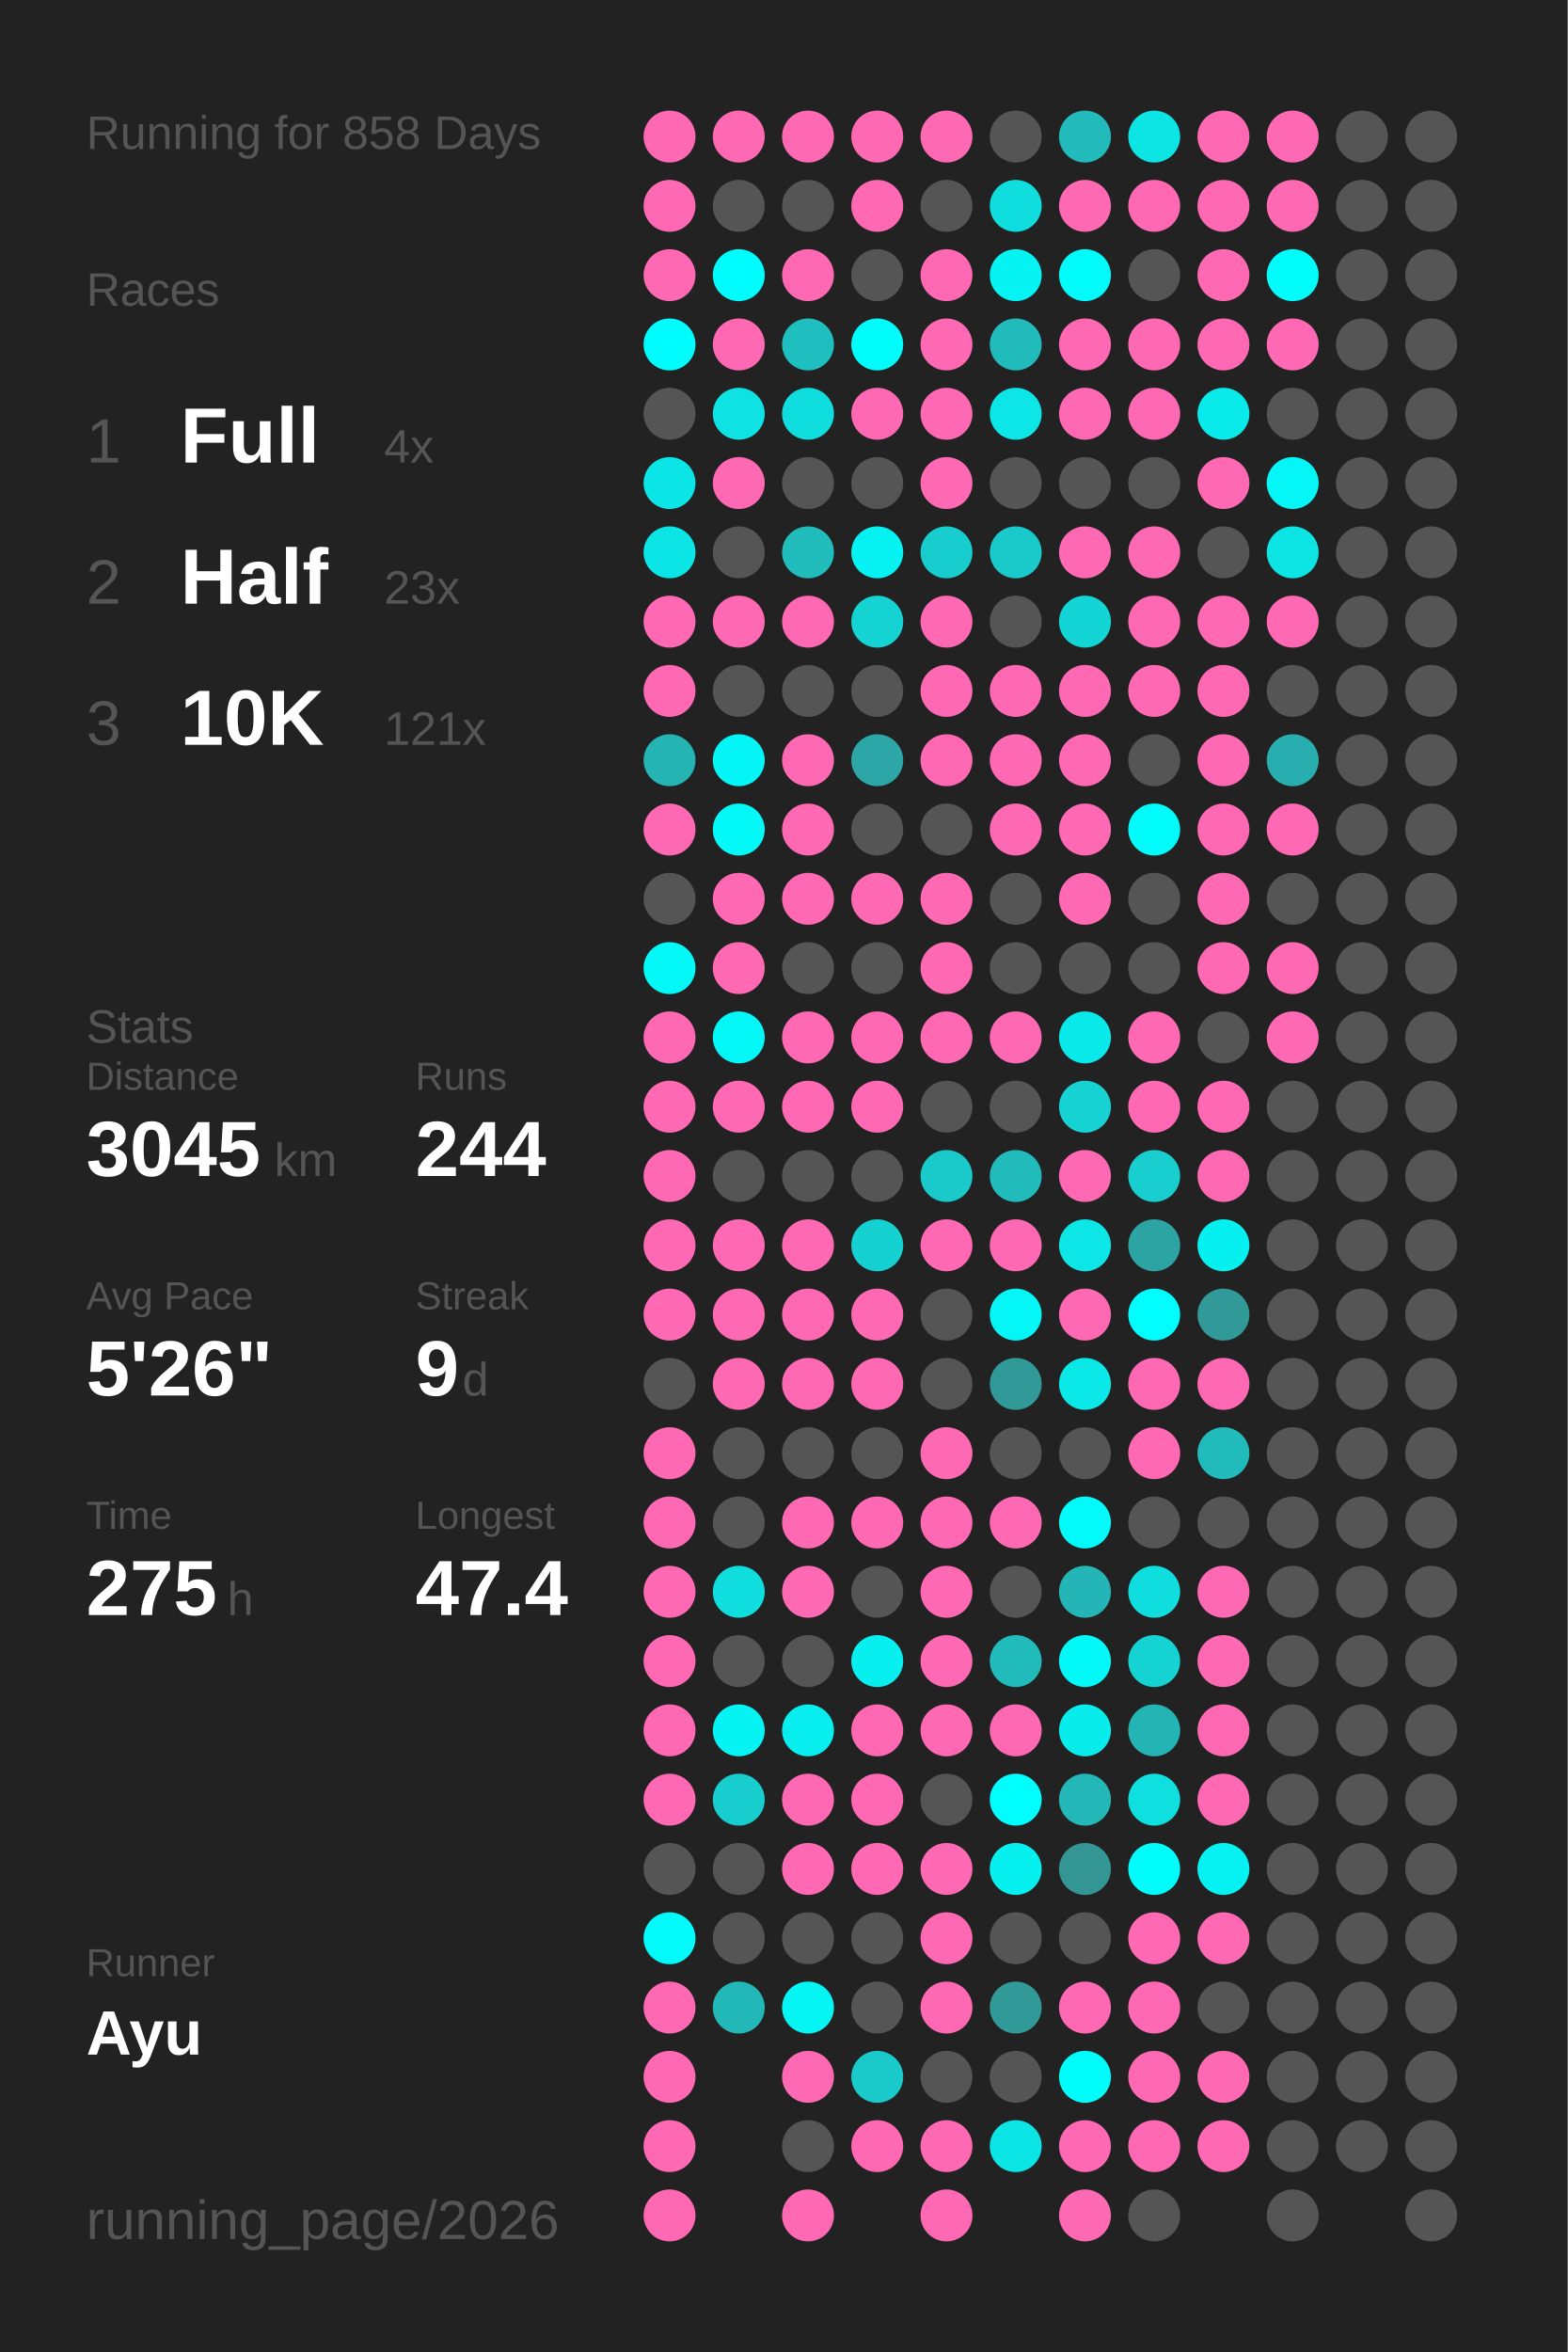
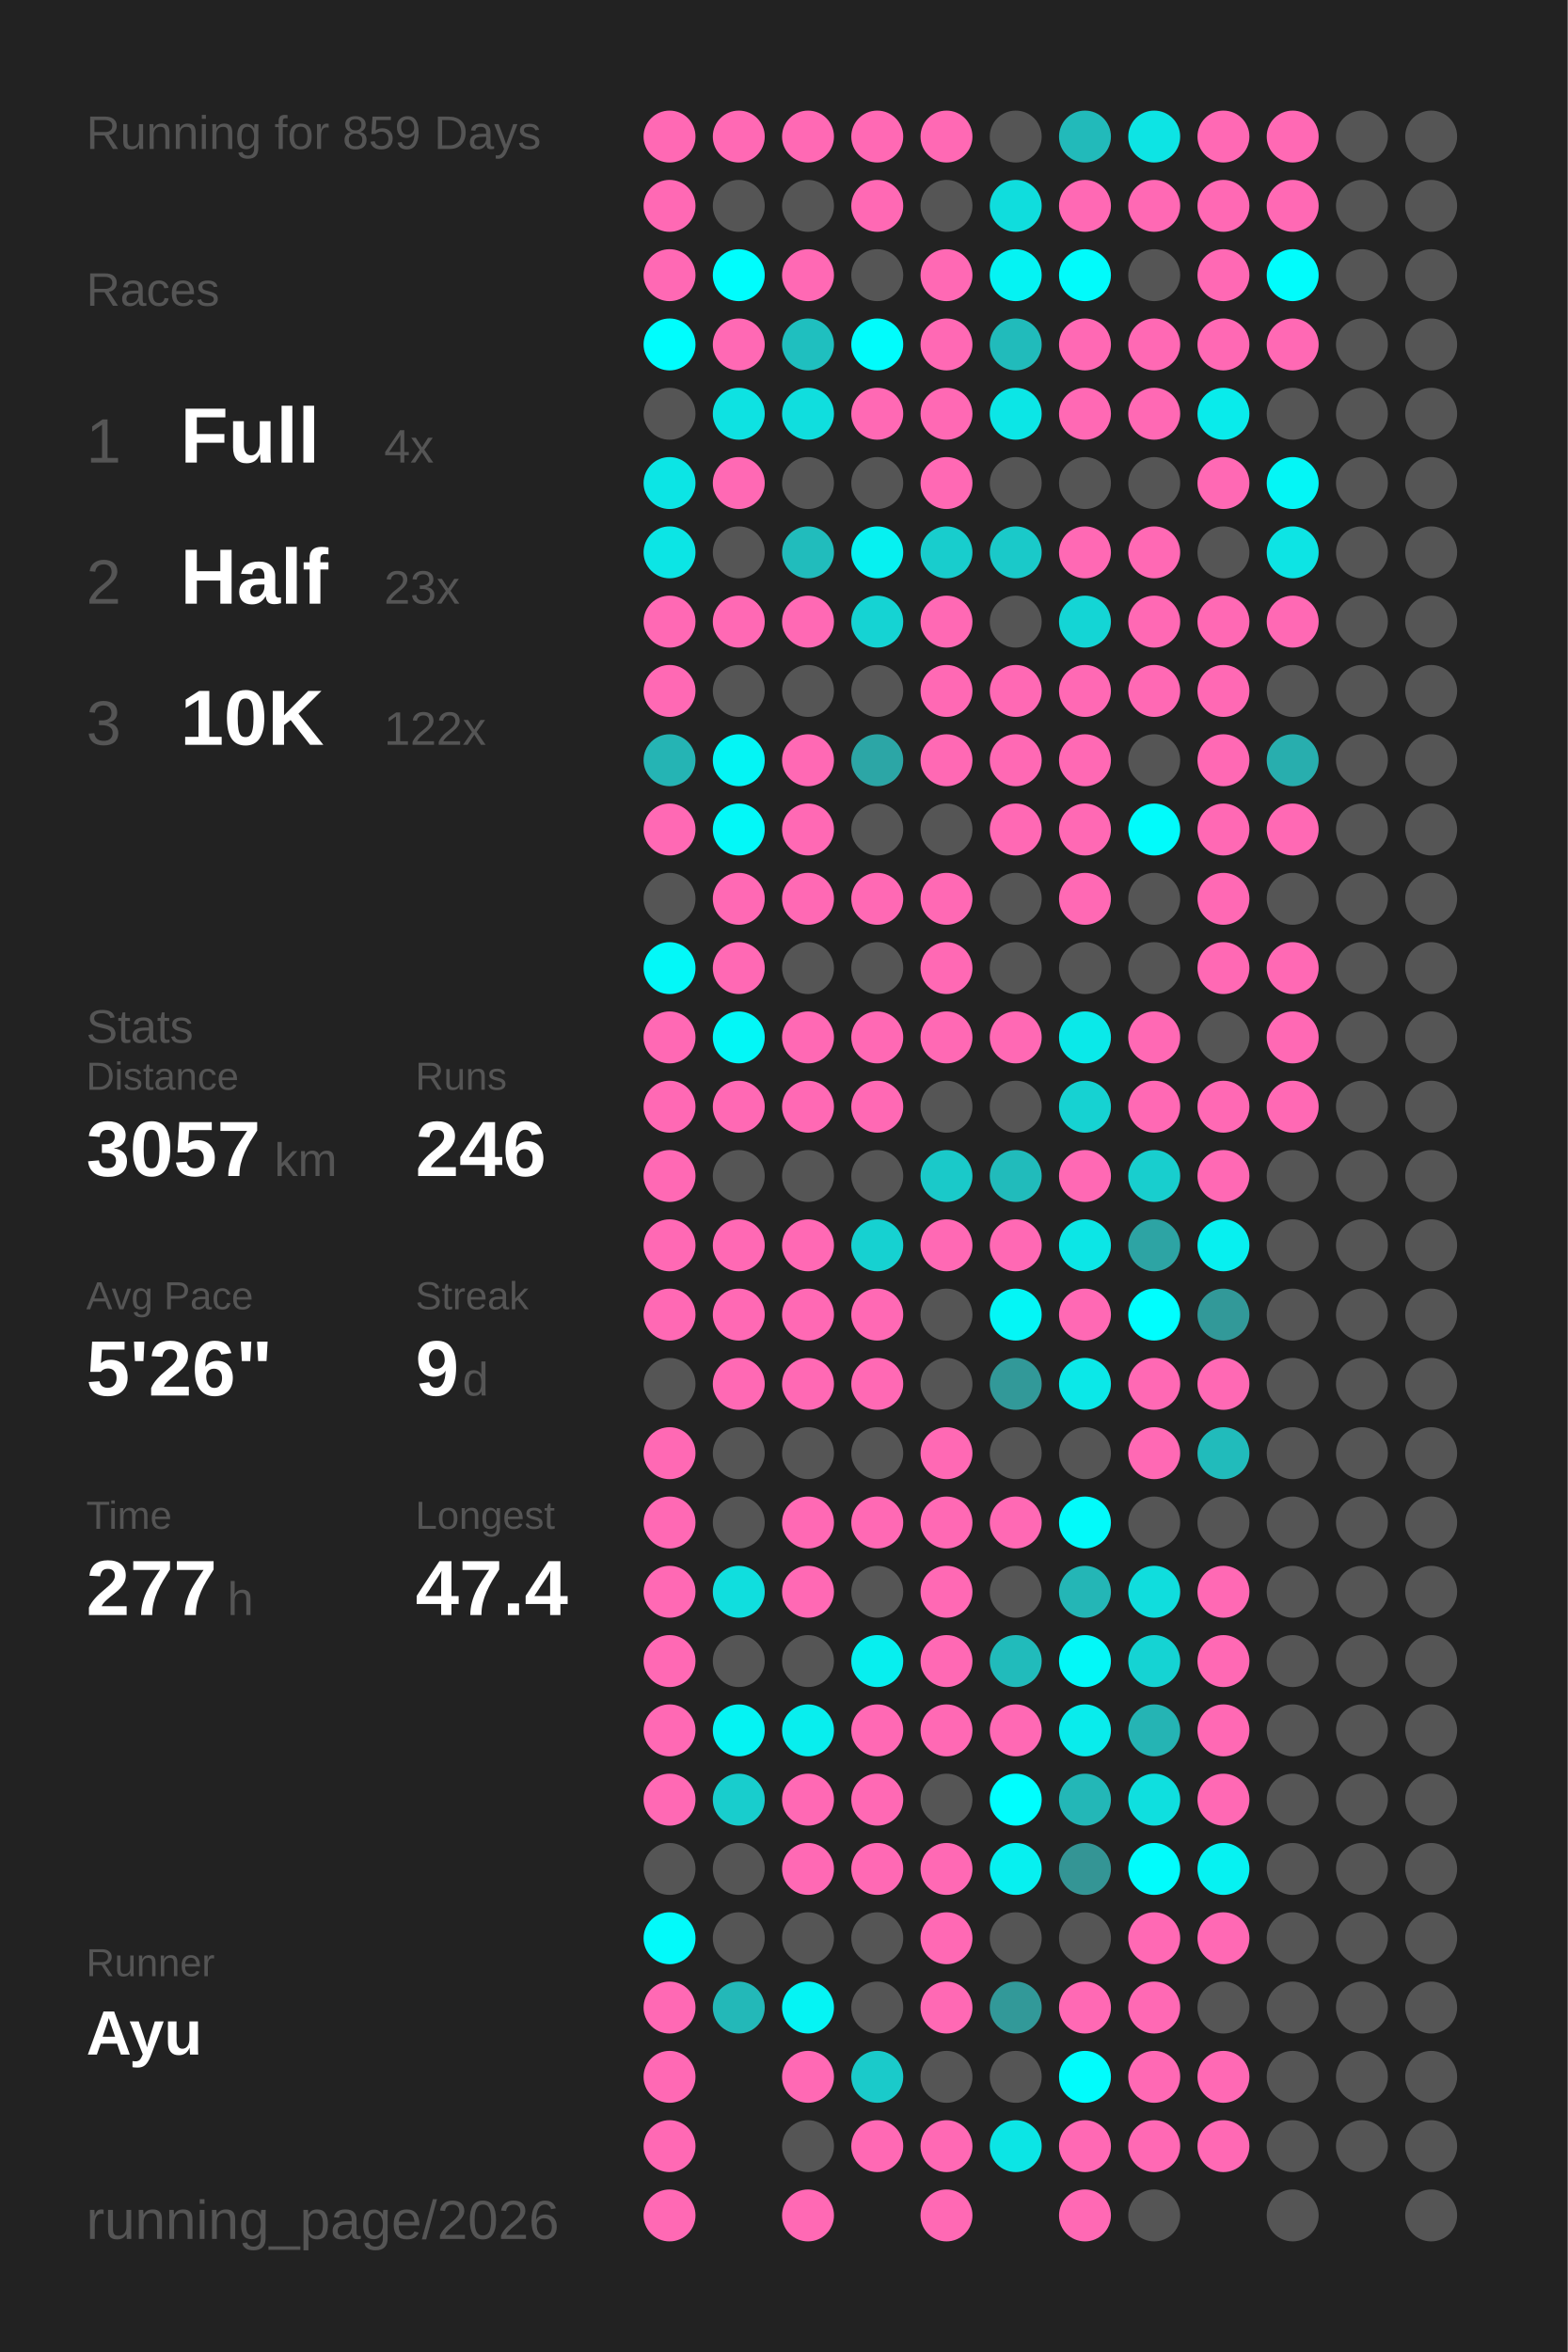
<svg xmlns="http://www.w3.org/2000/svg" baseProfile="full" height="300mm" version="1.1" viewBox="0,0,200,300" width="200mm">
  <defs />
  <rect fill="#222222" height="300" width="200" x="0" y="0" />
-   <text fill="#555555" style="font-size:6px; font-family:Arial;" x="11" y="19">Running for 858 Days</text>
+   <text fill="#555555" style="font-size:6px; font-family:Arial;" x="11" y="19">Running for 859 Days</text>
  <text fill="#555555" style="font-size:6px; font-family:Arial;" x="11" y="39">Races</text>
  <text fill="#555555" style="font-size:8px; font-family:Arial;" x="11" y="59">1</text>
  <text fill="#FFFFFF" style="font-size:10px; font-family:Arial; font-weight:bold;" x="23" y="59">Full</text>
  <text fill="#555555" style="font-size:6px; font-family:Arial;" x="49" y="59">4x</text>
  <text fill="#555555" style="font-size:8px; font-family:Arial;" x="11" y="77">2</text>
  <text fill="#FFFFFF" style="font-size:10px; font-family:Arial; font-weight:bold;" x="23" y="77">Half</text>
  <text fill="#555555" style="font-size:6px; font-family:Arial;" x="49" y="77">23x</text>
  <text fill="#555555" style="font-size:8px; font-family:Arial;" x="11" y="95">3</text>
  <text fill="#FFFFFF" style="font-size:10px; font-family:Arial; font-weight:bold;" x="23" y="95">10K</text>
-   <text fill="#555555" style="font-size:6px; font-family:Arial;" x="49" y="95">121x</text>
+   <text fill="#555555" style="font-size:6px; font-family:Arial;" x="49" y="95">122x</text>
  <text fill="#555555" style="font-size:6px; font-family:Arial;" x="11" y="133">Stats</text>
  <text fill="#555555" style="font-size:5px; font-family:Arial;" x="11" y="139">Distance</text>
-   <text fill="#FFFFFF" style="font-size:10px; font-family:Arial; font-weight:bold;" x="11" y="150">3045</text>
+   <text fill="#FFFFFF" style="font-size:10px; font-family:Arial; font-weight:bold;" x="11" y="150">3057</text>
  <text fill="#555555" style="font-size:6px; font-family:Arial;" x="35" y="150">km</text>
  <text fill="#555555" style="font-size:5px; font-family:Arial;" x="53" y="139">Runs</text>
-   <text fill="#FFFFFF" style="font-size:10px; font-family:Arial; font-weight:bold;" x="53" y="150">244</text>
+   <text fill="#FFFFFF" style="font-size:10px; font-family:Arial; font-weight:bold;" x="53" y="150">246</text>
  <text fill="#555555" style="font-size:5px; font-family:Arial;" x="11" y="167">Avg Pace</text>
  <text fill="#FFFFFF" style="font-size:10px; font-family:Arial; font-weight:bold;" x="11" y="178">5'26"</text>
  <text fill="#555555" style="font-size:5px; font-family:Arial;" x="53" y="167">Streak</text>
  <text fill="#FFFFFF" style="font-size:10px; font-family:Arial; font-weight:bold;" x="53" y="178">9</text>
  <text fill="#555555" style="font-size:6px; font-family:Arial;" x="59" y="178">d</text>
  <text fill="#555555" style="font-size:5px; font-family:Arial;" x="11" y="195">Time</text>
-   <text fill="#FFFFFF" style="font-size:10px; font-family:Arial; font-weight:bold;" x="11" y="206">275</text>
+   <text fill="#FFFFFF" style="font-size:10px; font-family:Arial; font-weight:bold;" x="11" y="206">277</text>
  <text fill="#555555" style="font-size:6px; font-family:Arial;" x="29" y="206">h</text>
  <text fill="#555555" style="font-size:5px; font-family:Arial;" x="53" y="195">Longest</text>
  <text fill="#FFFFFF" style="font-size:10px; font-family:Arial; font-weight:bold;" x="53" y="206">47.4</text>
  <text fill="#555555" style="font-size:5px; font-family:Arial;" x="11" y="252.065">Runner</text>
  <text fill="#FFFFFF" style="font-size:8px; font-family:Arial; font-weight:bold;" x="11" y="262.065">Ayu</text>
  <text fill="#555555" style="font-size:7px; font-family:Arial;" x="11" y="285.581">running_page/2026</text>
  <circle cx="85.417" cy="17.419" fill="#ff69b4" r="3.312" />
  <circle cx="85.417" cy="26.258" fill="#ff69b4" r="3.312" />
  <circle cx="85.417" cy="35.097" fill="#ff69b4" r="3.312" />
  <circle cx="85.417" cy="43.935" fill="#00fdfd" r="3.312" />
  <circle cx="85.417" cy="52.774" fill="#555555" r="3.312" />
  <circle cx="85.417" cy="61.613" fill="#0ce5e5" r="3.312" />
  <circle cx="85.417" cy="70.452" fill="#0ce5e5" r="3.312" />
  <circle cx="85.417" cy="79.29" fill="#ff69b4" r="3.312" />
  <circle cx="85.417" cy="88.129" fill="#ff69b4" r="3.312" />
  <circle cx="85.417" cy="96.968" fill="#25b4b4" r="3.312" />
  <circle cx="85.417" cy="105.806" fill="#ff69b4" r="3.312" />
  <circle cx="85.417" cy="114.645" fill="#555555" r="3.312" />
  <circle cx="85.417" cy="123.484" fill="#03f8f8" r="3.312" />
  <circle cx="85.417" cy="132.323" fill="#ff69b4" r="3.312" />
  <circle cx="85.417" cy="141.161" fill="#ff69b4" r="3.312" />
  <circle cx="85.417" cy="150" fill="#ff69b4" r="3.312" />
  <circle cx="85.417" cy="158.839" fill="#ff69b4" r="3.312" />
  <circle cx="85.417" cy="167.677" fill="#ff69b4" r="3.312" />
  <circle cx="85.417" cy="176.516" fill="#555555" r="3.312" />
  <circle cx="85.417" cy="185.355" fill="#ff69b4" r="3.312" />
  <circle cx="85.417" cy="194.194" fill="#ff69b4" r="3.312" />
  <circle cx="85.417" cy="203.032" fill="#ff69b4" r="3.312" />
  <circle cx="85.417" cy="211.871" fill="#ff69b4" r="3.312" />
  <circle cx="85.417" cy="220.71" fill="#ff69b4" r="3.312" />
  <circle cx="85.417" cy="229.548" fill="#ff69b4" r="3.312" />
  <circle cx="85.417" cy="238.387" fill="#555555" r="3.312" />
  <circle cx="85.417" cy="247.226" fill="#02fafa" r="3.312" />
  <circle cx="85.417" cy="256.065" fill="#ff69b4" r="3.312" />
  <circle cx="85.417" cy="264.903" fill="#ff69b4" r="3.312" />
  <circle cx="85.417" cy="273.742" fill="#ff69b4" r="3.312" />
  <circle cx="85.417" cy="282.581" fill="#ff69b4" r="3.312" />
  <circle cx="94.25" cy="17.419" fill="#ff69b4" r="3.312" />
  <circle cx="94.25" cy="26.258" fill="#555555" r="3.312" />
  <circle cx="94.25" cy="35.097" fill="#00fdfd" r="3.312" />
  <circle cx="94.25" cy="43.935" fill="#ff69b4" r="3.312" />
  <circle cx="94.25" cy="52.774" fill="#0ee2e2" r="3.312" />
  <circle cx="94.25" cy="61.613" fill="#ff69b4" r="3.312" />
  <circle cx="94.25" cy="70.452" fill="#555555" r="3.312" />
  <circle cx="94.25" cy="79.29" fill="#ff69b4" r="3.312" />
  <circle cx="94.25" cy="88.129" fill="#555555" r="3.312" />
  <circle cx="94.25" cy="96.968" fill="#04f5f5" r="3.312" />
  <circle cx="94.25" cy="105.806" fill="#03f8f8" r="3.312" />
  <circle cx="94.25" cy="114.645" fill="#ff69b4" r="3.312" />
  <circle cx="94.25" cy="123.484" fill="#ff69b4" r="3.312" />
  <circle cx="94.25" cy="132.323" fill="#03f7f7" r="3.312" />
  <circle cx="94.25" cy="141.161" fill="#ff69b4" r="3.312" />
  <circle cx="94.25" cy="150" fill="#555555" r="3.312" />
  <circle cx="94.25" cy="158.839" fill="#ff69b4" r="3.312" />
  <circle cx="94.25" cy="167.677" fill="#ff69b4" r="3.312" />
  <circle cx="94.25" cy="176.516" fill="#ff69b4" r="3.312" />
  <circle cx="94.25" cy="185.355" fill="#555555" r="3.312" />
  <circle cx="94.25" cy="194.194" fill="#555555" r="3.312" />
  <circle cx="94.25" cy="203.032" fill="#10dede" r="3.312" />
  <circle cx="94.25" cy="211.871" fill="#555555" r="3.312" />
  <circle cx="94.25" cy="220.71" fill="#05f3f3" r="3.312" />
  <circle cx="94.25" cy="229.548" fill="#18cdcd" r="3.312" />
  <circle cx="94.25" cy="238.387" fill="#555555" r="3.312" />
  <circle cx="94.25" cy="247.226" fill="#555555" r="3.312" />
  <circle cx="94.25" cy="256.065" fill="#23b8b8" r="3.312" />
  <circle cx="103.083" cy="17.419" fill="#ff69b4" r="3.312" />
  <circle cx="103.083" cy="26.258" fill="#555555" r="3.312" />
  <circle cx="103.083" cy="35.097" fill="#ff69b4" r="3.312" />
  <circle cx="103.083" cy="43.935" fill="#1fbfbf" r="3.312" />
  <circle cx="103.083" cy="52.774" fill="#10dede" r="3.312" />
  <circle cx="103.083" cy="61.613" fill="#555555" r="3.312" />
  <circle cx="103.083" cy="70.452" fill="#21bcbc" r="3.312" />
  <circle cx="103.083" cy="79.29" fill="#ff69b4" r="3.312" />
  <circle cx="103.083" cy="88.129" fill="#555555" r="3.312" />
  <circle cx="103.083" cy="96.968" fill="#ff69b4" r="3.312" />
  <circle cx="103.083" cy="105.806" fill="#ff69b4" r="3.312" />
  <circle cx="103.083" cy="114.645" fill="#ff69b4" r="3.312" />
  <circle cx="103.083" cy="123.484" fill="#555555" r="3.312" />
  <circle cx="103.083" cy="132.323" fill="#ff69b4" r="3.312" />
  <circle cx="103.083" cy="141.161" fill="#ff69b4" r="3.312" />
  <circle cx="103.083" cy="150" fill="#555555" r="3.312" />
  <circle cx="103.083" cy="158.839" fill="#ff69b4" r="3.312" />
  <circle cx="103.083" cy="167.677" fill="#ff69b4" r="3.312" />
  <circle cx="103.083" cy="176.516" fill="#ff69b4" r="3.312" />
  <circle cx="103.083" cy="185.355" fill="#555555" r="3.312" />
  <circle cx="103.083" cy="194.194" fill="#ff69b4" r="3.312" />
  <circle cx="103.083" cy="203.032" fill="#ff69b4" r="3.312" />
  <circle cx="103.083" cy="211.871" fill="#555555" r="3.312" />
  <circle cx="103.083" cy="220.71" fill="#08eeee" r="3.312" />
  <circle cx="103.083" cy="229.548" fill="#ff69b4" r="3.312" />
  <circle cx="103.083" cy="238.387" fill="#ff69b4" r="3.312" />
  <circle cx="103.083" cy="247.226" fill="#555555" r="3.312" />
  <circle cx="103.083" cy="256.065" fill="#05f4f4" r="3.312" />
  <circle cx="103.083" cy="264.903" fill="#ff69b4" r="3.312" />
  <circle cx="103.083" cy="273.742" fill="#555555" r="3.312" />
  <circle cx="103.083" cy="282.581" fill="#ff69b4" r="3.312" />
  <circle cx="111.917" cy="17.419" fill="#ff69b4" r="3.312" />
  <circle cx="111.917" cy="26.258" fill="#ff69b4" r="3.312" />
  <circle cx="111.917" cy="35.097" fill="#555555" r="3.312" />
  <circle cx="111.917" cy="43.935" fill="#01fcfc" r="3.312" />
  <circle cx="111.917" cy="52.774" fill="#ff69b4" r="3.312" />
  <circle cx="111.917" cy="61.613" fill="#555555" r="3.312" />
  <circle cx="111.917" cy="70.452" fill="#06f1f1" r="3.312" />
  <circle cx="111.917" cy="79.29" fill="#15d3d3" r="3.312" />
  <circle cx="111.917" cy="88.129" fill="#555555" r="3.312" />
  <circle cx="111.917" cy="96.968" fill="#2ca6a6" r="3.312" />
  <circle cx="111.917" cy="105.806" fill="#555555" r="3.312" />
  <circle cx="111.917" cy="114.645" fill="#ff69b4" r="3.312" />
  <circle cx="111.917" cy="123.484" fill="#555555" r="3.312" />
  <circle cx="111.917" cy="132.323" fill="#ff69b4" r="3.312" />
  <circle cx="111.917" cy="141.161" fill="#ff69b4" r="3.312" />
  <circle cx="111.917" cy="150" fill="#555555" r="3.312" />
  <circle cx="111.917" cy="158.839" fill="#16d1d1" r="3.312" />
  <circle cx="111.917" cy="167.677" fill="#ff69b4" r="3.312" />
  <circle cx="111.917" cy="176.516" fill="#ff69b4" r="3.312" />
  <circle cx="111.917" cy="185.355" fill="#555555" r="3.312" />
  <circle cx="111.917" cy="194.194" fill="#ff69b4" r="3.312" />
  <circle cx="111.917" cy="203.032" fill="#555555" r="3.312" />
  <circle cx="111.917" cy="211.871" fill="#07efef" r="3.312" />
  <circle cx="111.917" cy="220.71" fill="#ff69b4" r="3.312" />
  <circle cx="111.917" cy="229.548" fill="#ff69b4" r="3.312" />
  <circle cx="111.917" cy="238.387" fill="#ff69b4" r="3.312" />
  <circle cx="111.917" cy="247.226" fill="#555555" r="3.312" />
  <circle cx="111.917" cy="256.065" fill="#555555" r="3.312" />
  <circle cx="111.917" cy="264.903" fill="#1acaca" r="3.312" />
  <circle cx="111.917" cy="273.742" fill="#ff69b4" r="3.312" />
  <circle cx="120.75" cy="17.419" fill="#ff69b4" r="3.312" />
  <circle cx="120.75" cy="26.258" fill="#555555" r="3.312" />
  <circle cx="120.75" cy="35.097" fill="#ff69b4" r="3.312" />
  <circle cx="120.75" cy="43.935" fill="#ff69b4" r="3.312" />
  <circle cx="120.75" cy="52.774" fill="#ff69b4" r="3.312" />
  <circle cx="120.75" cy="61.613" fill="#ff69b4" r="3.312" />
  <circle cx="120.75" cy="70.452" fill="#18cdcd" r="3.312" />
  <circle cx="120.75" cy="79.29" fill="#ff69b4" r="3.312" />
  <circle cx="120.75" cy="88.129" fill="#ff69b4" r="3.312" />
  <circle cx="120.75" cy="96.968" fill="#ff69b4" r="3.312" />
  <circle cx="120.75" cy="105.806" fill="#555555" r="3.312" />
  <circle cx="120.75" cy="114.645" fill="#ff69b4" r="3.312" />
  <circle cx="120.75" cy="123.484" fill="#ff69b4" r="3.312" />
  <circle cx="120.75" cy="132.323" fill="#ff69b4" r="3.312" />
  <circle cx="120.75" cy="141.161" fill="#555555" r="3.312" />
  <circle cx="120.75" cy="150" fill="#1ac9c9" r="3.312" />
  <circle cx="120.75" cy="158.839" fill="#ff69b4" r="3.312" />
  <circle cx="120.75" cy="167.677" fill="#555555" r="3.312" />
  <circle cx="120.75" cy="176.516" fill="#555555" r="3.312" />
  <circle cx="120.75" cy="185.355" fill="#ff69b4" r="3.312" />
  <circle cx="120.75" cy="194.194" fill="#ff69b4" r="3.312" />
  <circle cx="120.75" cy="203.032" fill="#ff69b4" r="3.312" />
  <circle cx="120.75" cy="211.871" fill="#ff69b4" r="3.312" />
  <circle cx="120.75" cy="220.71" fill="#ff69b4" r="3.312" />
  <circle cx="120.75" cy="229.548" fill="#555555" r="3.312" />
  <circle cx="120.75" cy="238.387" fill="#ff69b4" r="3.312" />
  <circle cx="120.75" cy="247.226" fill="#ff69b4" r="3.312" />
  <circle cx="120.75" cy="256.065" fill="#ff69b4" r="3.312" />
  <circle cx="120.75" cy="264.903" fill="#555555" r="3.312" />
  <circle cx="120.75" cy="273.742" fill="#ff69b4" r="3.312" />
  <circle cx="120.75" cy="282.581" fill="#ff69b4" r="3.312" />
  <circle cx="129.583" cy="17.419" fill="#555555" r="3.312" />
  <circle cx="129.583" cy="26.258" fill="#10dddd" r="3.312" />
  <circle cx="129.583" cy="35.097" fill="#05f3f3" r="3.312" />
  <circle cx="129.583" cy="43.935" fill="#21bbbb" r="3.312" />
  <circle cx="129.583" cy="52.774" fill="#0ce6e6" r="3.312" />
  <circle cx="129.583" cy="61.613" fill="#555555" r="3.312" />
  <circle cx="129.583" cy="70.452" fill="#1ac9c9" r="3.312" />
  <circle cx="129.583" cy="79.29" fill="#555555" r="3.312" />
  <circle cx="129.583" cy="88.129" fill="#ff69b4" r="3.312" />
  <circle cx="129.583" cy="96.968" fill="#ff69b4" r="3.312" />
  <circle cx="129.583" cy="105.806" fill="#ff69b4" r="3.312" />
  <circle cx="129.583" cy="114.645" fill="#555555" r="3.312" />
  <circle cx="129.583" cy="123.484" fill="#555555" r="3.312" />
  <circle cx="129.583" cy="132.323" fill="#ff69b4" r="3.312" />
  <circle cx="129.583" cy="141.161" fill="#555555" r="3.312" />
  <circle cx="129.583" cy="150" fill="#21bbbb" r="3.312" />
  <circle cx="129.583" cy="158.839" fill="#ff69b4" r="3.312" />
  <circle cx="129.583" cy="167.677" fill="#04f6f6" r="3.312" />
  <circle cx="129.583" cy="176.516" fill="#329999" r="3.312" />
  <circle cx="129.583" cy="185.355" fill="#555555" r="3.312" />
  <circle cx="129.583" cy="194.194" fill="#ff69b4" r="3.312" />
  <circle cx="129.583" cy="203.032" fill="#555555" r="3.312" />
  <circle cx="129.583" cy="211.871" fill="#21bbbb" r="3.312" />
  <circle cx="129.583" cy="220.71" fill="#ff69b4" r="3.312" />
  <circle cx="129.583" cy="229.548" fill="#00fefe" r="3.312" />
  <circle cx="129.583" cy="238.387" fill="#07f0f0" r="3.312" />
  <circle cx="129.583" cy="247.226" fill="#555555" r="3.312" />
  <circle cx="129.583" cy="256.065" fill="#329999" r="3.312" />
  <circle cx="129.583" cy="264.903" fill="#555555" r="3.312" />
  <circle cx="129.583" cy="273.742" fill="#0ce5e5" r="3.312" />
  <circle cx="138.417" cy="17.419" fill="#22baba" r="3.312" />
  <circle cx="138.417" cy="26.258" fill="#ff69b4" r="3.312" />
  <circle cx="138.417" cy="35.097" fill="#01fbfb" r="3.312" />
  <circle cx="138.417" cy="43.935" fill="#ff69b4" r="3.312" />
  <circle cx="138.417" cy="52.774" fill="#ff69b4" r="3.312" />
  <circle cx="138.417" cy="61.613" fill="#555555" r="3.312" />
  <circle cx="138.417" cy="70.452" fill="#ff69b4" r="3.312" />
  <circle cx="138.417" cy="79.29" fill="#14d5d5" r="3.312" />
  <circle cx="138.417" cy="88.129" fill="#ff69b4" r="3.312" />
  <circle cx="138.417" cy="96.968" fill="#ff69b4" r="3.312" />
  <circle cx="138.417" cy="105.806" fill="#ff69b4" r="3.312" />
  <circle cx="138.417" cy="114.645" fill="#ff69b4" r="3.312" />
  <circle cx="138.417" cy="123.484" fill="#555555" r="3.312" />
  <circle cx="138.417" cy="132.323" fill="#0ae9e9" r="3.312" />
  <circle cx="138.417" cy="141.161" fill="#16d2d2" r="3.312" />
  <circle cx="138.417" cy="150" fill="#ff69b4" r="3.312" />
  <circle cx="138.417" cy="158.839" fill="#0ce6e6" r="3.312" />
  <circle cx="138.417" cy="167.677" fill="#ff69b4" r="3.312" />
  <circle cx="138.417" cy="176.516" fill="#0be8e8" r="3.312" />
  <circle cx="138.417" cy="185.355" fill="#555555" r="3.312" />
  <circle cx="138.417" cy="194.194" fill="#02fafa" r="3.312" />
  <circle cx="138.417" cy="203.032" fill="#24b6b6" r="3.312" />
  <circle cx="138.417" cy="211.871" fill="#03f8f8" r="3.312" />
  <circle cx="138.417" cy="220.71" fill="#09ecec" r="3.312" />
  <circle cx="138.417" cy="229.548" fill="#23b7b7" r="3.312" />
  <circle cx="138.417" cy="238.387" fill="#349595" r="3.312" />
  <circle cx="138.417" cy="247.226" fill="#555555" r="3.312" />
  <circle cx="138.417" cy="256.065" fill="#ff69b4" r="3.312" />
  <circle cx="138.417" cy="264.903" fill="#01fcfc" r="3.312" />
  <circle cx="138.417" cy="273.742" fill="#ff69b4" r="3.312" />
  <circle cx="138.417" cy="282.581" fill="#ff69b4" r="3.312" />
  <circle cx="147.25" cy="17.419" fill="#0de4e4" r="3.312" />
  <circle cx="147.25" cy="26.258" fill="#ff69b4" r="3.312" />
  <circle cx="147.25" cy="35.097" fill="#555555" r="3.312" />
  <circle cx="147.25" cy="43.935" fill="#ff69b4" r="3.312" />
  <circle cx="147.25" cy="52.774" fill="#ff69b4" r="3.312" />
  <circle cx="147.25" cy="61.613" fill="#555555" r="3.312" />
  <circle cx="147.25" cy="70.452" fill="#ff69b4" r="3.312" />
  <circle cx="147.25" cy="79.29" fill="#ff69b4" r="3.312" />
  <circle cx="147.25" cy="88.129" fill="#ff69b4" r="3.312" />
  <circle cx="147.25" cy="96.968" fill="#555555" r="3.312" />
  <circle cx="147.25" cy="105.806" fill="#01fbfb" r="3.312" />
  <circle cx="147.25" cy="114.645" fill="#555555" r="3.312" />
  <circle cx="147.25" cy="123.484" fill="#555555" r="3.312" />
  <circle cx="147.25" cy="132.323" fill="#ff69b4" r="3.312" />
  <circle cx="147.25" cy="141.161" fill="#ff69b4" r="3.312" />
  <circle cx="147.25" cy="150" fill="#18cece" r="3.312" />
  <circle cx="147.25" cy="158.839" fill="#2da4a4" r="3.312" />
  <circle cx="147.25" cy="167.677" fill="#00fefe" r="3.312" />
  <circle cx="147.25" cy="176.516" fill="#ff69b4" r="3.312" />
  <circle cx="147.25" cy="185.355" fill="#ff69b4" r="3.312" />
  <circle cx="147.25" cy="194.194" fill="#555555" r="3.312" />
  <circle cx="147.25" cy="203.032" fill="#10dddd" r="3.312" />
  <circle cx="147.25" cy="211.871" fill="#15d3d3" r="3.312" />
  <circle cx="147.25" cy="220.71" fill="#25b4b4" r="3.312" />
  <circle cx="147.25" cy="229.548" fill="#0fdfdf" r="3.312" />
  <circle cx="147.25" cy="238.387" fill="#01fcfc" r="3.312" />
  <circle cx="147.25" cy="247.226" fill="#ff69b4" r="3.312" />
  <circle cx="147.25" cy="256.065" fill="#ff69b4" r="3.312" />
  <circle cx="147.25" cy="264.903" fill="#ff69b4" r="3.312" />
  <circle cx="147.25" cy="273.742" fill="#ff69b4" r="3.312" />
  <circle cx="147.25" cy="282.581" fill="#555555" r="3.312" />
  <circle cx="156.083" cy="17.419" fill="#ff69b4" r="3.312" />
  <circle cx="156.083" cy="26.258" fill="#ff69b4" r="3.312" />
  <circle cx="156.083" cy="35.097" fill="#ff69b4" r="3.312" />
  <circle cx="156.083" cy="43.935" fill="#ff69b4" r="3.312" />
  <circle cx="156.083" cy="52.774" fill="#09ebeb" r="3.312" />
  <circle cx="156.083" cy="61.613" fill="#ff69b4" r="3.312" />
  <circle cx="156.083" cy="70.452" fill="#555555" r="3.312" />
  <circle cx="156.083" cy="79.29" fill="#ff69b4" r="3.312" />
  <circle cx="156.083" cy="88.129" fill="#ff69b4" r="3.312" />
  <circle cx="156.083" cy="96.968" fill="#ff69b4" r="3.312" />
  <circle cx="156.083" cy="105.806" fill="#ff69b4" r="3.312" />
  <circle cx="156.083" cy="114.645" fill="#ff69b4" r="3.312" />
  <circle cx="156.083" cy="123.484" fill="#ff69b4" r="3.312" />
  <circle cx="156.083" cy="132.323" fill="#555555" r="3.312" />
  <circle cx="156.083" cy="141.161" fill="#ff69b4" r="3.312" />
  <circle cx="156.083" cy="150" fill="#ff69b4" r="3.312" />
  <circle cx="156.083" cy="158.839" fill="#07f0f0" r="3.312" />
  <circle cx="156.083" cy="167.677" fill="#329999" r="3.312" />
  <circle cx="156.083" cy="176.516" fill="#ff69b4" r="3.312" />
  <circle cx="156.083" cy="185.355" fill="#21bbbb" r="3.312" />
  <circle cx="156.083" cy="194.194" fill="#555555" r="3.312" />
  <circle cx="156.083" cy="203.032" fill="#ff69b4" r="3.312" />
  <circle cx="156.083" cy="211.871" fill="#ff69b4" r="3.312" />
  <circle cx="156.083" cy="220.71" fill="#ff69b4" r="3.312" />
  <circle cx="156.083" cy="229.548" fill="#ff69b4" r="3.312" />
  <circle cx="156.083" cy="238.387" fill="#06f2f2" r="3.312" />
  <circle cx="156.083" cy="247.226" fill="#ff69b4" r="3.312" />
  <circle cx="156.083" cy="256.065" fill="#555555" r="3.312" />
  <circle cx="156.083" cy="264.903" fill="#ff69b4" r="3.312" />
  <circle cx="156.083" cy="273.742" fill="#ff69b4" r="3.312" />
  <circle cx="164.917" cy="17.419" fill="#ff69b4" r="3.312" />
  <circle cx="164.917" cy="26.258" fill="#ff69b4" r="3.312" />
  <circle cx="164.917" cy="35.097" fill="#01fcfc" r="3.312" />
  <circle cx="164.917" cy="43.935" fill="#ff69b4" r="3.312" />
  <circle cx="164.917" cy="52.774" fill="#555555" r="3.312" />
  <circle cx="164.917" cy="61.613" fill="#04f6f6" r="3.312" />
  <circle cx="164.917" cy="70.452" fill="#0de4e4" r="3.312" />
  <circle cx="164.917" cy="79.29" fill="#ff69b4" r="3.312" />
  <circle cx="164.917" cy="88.129" fill="#555555" r="3.312" />
  <circle cx="164.917" cy="96.968" fill="#28aeae" r="3.312" />
  <circle cx="164.917" cy="105.806" fill="#ff69b4" r="3.312" />
  <circle cx="164.917" cy="114.645" fill="#555555" r="3.312" />
  <circle cx="164.917" cy="123.484" fill="#ff69b4" r="3.312" />
  <circle cx="164.917" cy="132.323" fill="#ff69b4" r="3.312" />
-   <circle cx="164.917" cy="141.161" fill="#555555" r="3.312" />
+   <circle cx="164.917" cy="141.161" fill="#ff69b4" r="3.312" />
  <circle cx="164.917" cy="150" fill="#555555" r="3.312" />
  <circle cx="164.917" cy="158.839" fill="#555555" r="3.312" />
  <circle cx="164.917" cy="167.677" fill="#555555" r="3.312" />
  <circle cx="164.917" cy="176.516" fill="#555555" r="3.312" />
  <circle cx="164.917" cy="185.355" fill="#555555" r="3.312" />
  <circle cx="164.917" cy="194.194" fill="#555555" r="3.312" />
  <circle cx="164.917" cy="203.032" fill="#555555" r="3.312" />
  <circle cx="164.917" cy="211.871" fill="#555555" r="3.312" />
  <circle cx="164.917" cy="220.71" fill="#555555" r="3.312" />
  <circle cx="164.917" cy="229.548" fill="#555555" r="3.312" />
  <circle cx="164.917" cy="238.387" fill="#555555" r="3.312" />
  <circle cx="164.917" cy="247.226" fill="#555555" r="3.312" />
  <circle cx="164.917" cy="256.065" fill="#555555" r="3.312" />
  <circle cx="164.917" cy="264.903" fill="#555555" r="3.312" />
  <circle cx="164.917" cy="273.742" fill="#555555" r="3.312" />
  <circle cx="164.917" cy="282.581" fill="#555555" r="3.312" />
  <circle cx="173.75" cy="17.419" fill="#555555" r="3.312" />
  <circle cx="173.75" cy="26.258" fill="#555555" r="3.312" />
  <circle cx="173.75" cy="35.097" fill="#555555" r="3.312" />
  <circle cx="173.75" cy="43.935" fill="#555555" r="3.312" />
  <circle cx="173.75" cy="52.774" fill="#555555" r="3.312" />
  <circle cx="173.75" cy="61.613" fill="#555555" r="3.312" />
  <circle cx="173.75" cy="70.452" fill="#555555" r="3.312" />
  <circle cx="173.75" cy="79.29" fill="#555555" r="3.312" />
  <circle cx="173.75" cy="88.129" fill="#555555" r="3.312" />
  <circle cx="173.75" cy="96.968" fill="#555555" r="3.312" />
  <circle cx="173.75" cy="105.806" fill="#555555" r="3.312" />
  <circle cx="173.75" cy="114.645" fill="#555555" r="3.312" />
  <circle cx="173.75" cy="123.484" fill="#555555" r="3.312" />
  <circle cx="173.75" cy="132.323" fill="#555555" r="3.312" />
  <circle cx="173.75" cy="141.161" fill="#555555" r="3.312" />
  <circle cx="173.75" cy="150" fill="#555555" r="3.312" />
  <circle cx="173.75" cy="158.839" fill="#555555" r="3.312" />
  <circle cx="173.75" cy="167.677" fill="#555555" r="3.312" />
  <circle cx="173.75" cy="176.516" fill="#555555" r="3.312" />
  <circle cx="173.75" cy="185.355" fill="#555555" r="3.312" />
  <circle cx="173.75" cy="194.194" fill="#555555" r="3.312" />
  <circle cx="173.75" cy="203.032" fill="#555555" r="3.312" />
  <circle cx="173.75" cy="211.871" fill="#555555" r="3.312" />
  <circle cx="173.75" cy="220.71" fill="#555555" r="3.312" />
  <circle cx="173.75" cy="229.548" fill="#555555" r="3.312" />
  <circle cx="173.75" cy="238.387" fill="#555555" r="3.312" />
  <circle cx="173.75" cy="247.226" fill="#555555" r="3.312" />
  <circle cx="173.75" cy="256.065" fill="#555555" r="3.312" />
  <circle cx="173.75" cy="264.903" fill="#555555" r="3.312" />
  <circle cx="173.75" cy="273.742" fill="#555555" r="3.312" />
  <circle cx="182.583" cy="17.419" fill="#555555" r="3.312" />
  <circle cx="182.583" cy="26.258" fill="#555555" r="3.312" />
  <circle cx="182.583" cy="35.097" fill="#555555" r="3.312" />
  <circle cx="182.583" cy="43.935" fill="#555555" r="3.312" />
  <circle cx="182.583" cy="52.774" fill="#555555" r="3.312" />
  <circle cx="182.583" cy="61.613" fill="#555555" r="3.312" />
  <circle cx="182.583" cy="70.452" fill="#555555" r="3.312" />
  <circle cx="182.583" cy="79.29" fill="#555555" r="3.312" />
  <circle cx="182.583" cy="88.129" fill="#555555" r="3.312" />
  <circle cx="182.583" cy="96.968" fill="#555555" r="3.312" />
  <circle cx="182.583" cy="105.806" fill="#555555" r="3.312" />
  <circle cx="182.583" cy="114.645" fill="#555555" r="3.312" />
  <circle cx="182.583" cy="123.484" fill="#555555" r="3.312" />
  <circle cx="182.583" cy="132.323" fill="#555555" r="3.312" />
  <circle cx="182.583" cy="141.161" fill="#555555" r="3.312" />
  <circle cx="182.583" cy="150" fill="#555555" r="3.312" />
  <circle cx="182.583" cy="158.839" fill="#555555" r="3.312" />
  <circle cx="182.583" cy="167.677" fill="#555555" r="3.312" />
  <circle cx="182.583" cy="176.516" fill="#555555" r="3.312" />
  <circle cx="182.583" cy="185.355" fill="#555555" r="3.312" />
  <circle cx="182.583" cy="194.194" fill="#555555" r="3.312" />
  <circle cx="182.583" cy="203.032" fill="#555555" r="3.312" />
  <circle cx="182.583" cy="211.871" fill="#555555" r="3.312" />
  <circle cx="182.583" cy="220.71" fill="#555555" r="3.312" />
  <circle cx="182.583" cy="229.548" fill="#555555" r="3.312" />
  <circle cx="182.583" cy="238.387" fill="#555555" r="3.312" />
  <circle cx="182.583" cy="247.226" fill="#555555" r="3.312" />
  <circle cx="182.583" cy="256.065" fill="#555555" r="3.312" />
  <circle cx="182.583" cy="264.903" fill="#555555" r="3.312" />
  <circle cx="182.583" cy="273.742" fill="#555555" r="3.312" />
  <circle cx="182.583" cy="282.581" fill="#555555" r="3.312" />
</svg>
